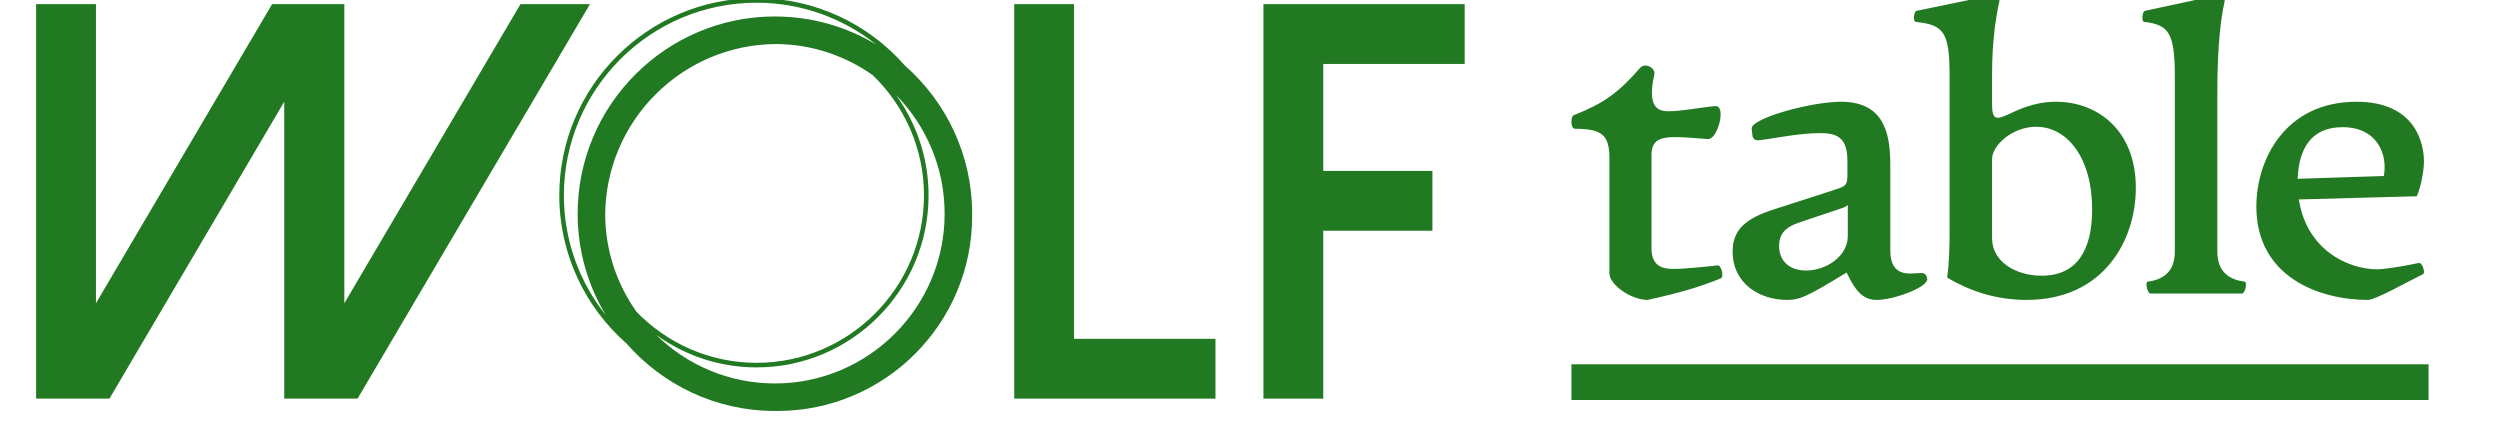
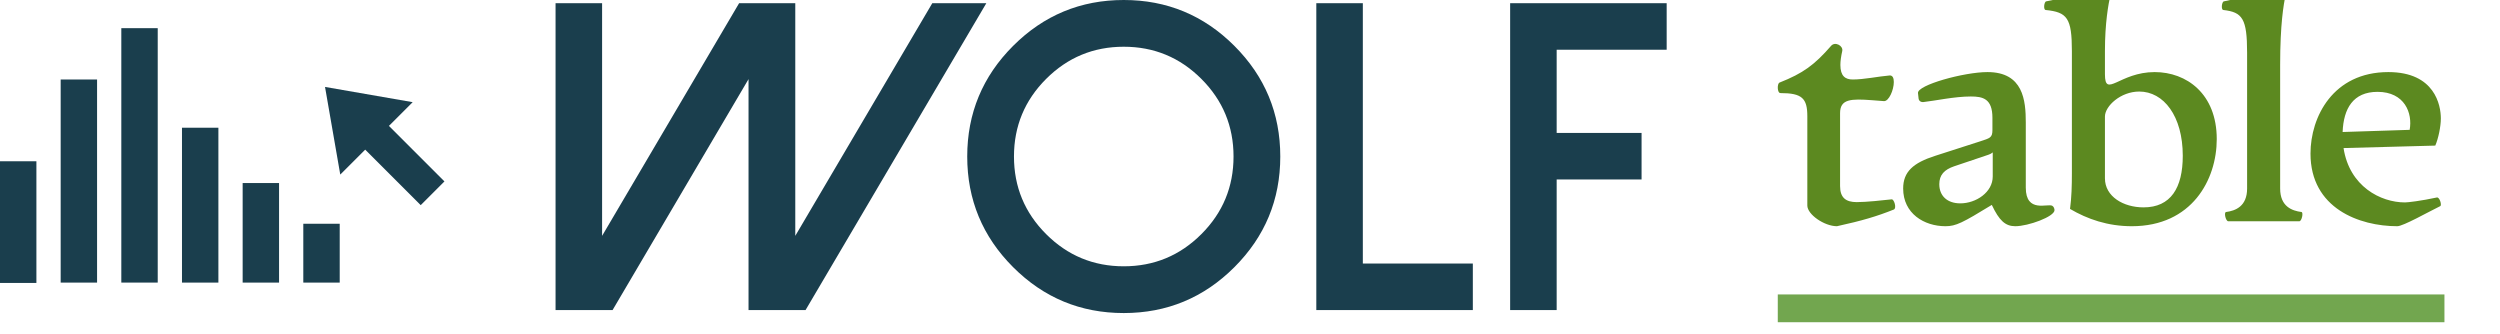
- <svg xmlns="http://www.w3.org/2000/svg" version="1.1" viewBox="0 0 350 60" width="350" height="60">
-   <g transform="matrix(1.976061,0,0,1.976061,0,-23.23452)" fill="#217921">
-     <path d="M2.559 12.051 l0 27.949 l5.195 0 l12.383 -21.035 l0 21.035 l5.195 0 l16.465 -27.949 l-4.922 0 l-12.48 21.191 l0 -21.191 l-5.117 0 l-12.48 21.191 l0 -21.191 l-4.238 0 z" />
-     <g transform="matrix(0.325,0,0,0.325,38,10)" fill="#217921">
-       <path d="M95,52c0-12.871-5.692-24.431-14.682-32.318C72.431,10.692,60.871,5,48,5C24.29,5,5,24.29,5,48  c0,12.868,5.69,24.426,14.677,32.313C27.564,89.306,39.126,95,52,95c0.084,0,0.166-0.006,0.25-0.006S52.416,95,52.5,95  C75.972,95,95,75.972,95,52.5c0-0.084-0.006-0.166-0.006-0.25S95,52.084,95,52z M21.828,73.371  c-4.245-5.978-6.77-13.259-6.822-21.121c0.135-20.511,16.732-37.109,37.244-37.244c7.862,0.052,15.144,2.577,21.121,6.822  C80.224,28.473,84.5,37.758,84.5,48c0,20.126-16.374,36.5-36.5,36.5C37.758,84.5,28.473,80.224,21.828,73.371z M6,48  C6,24.841,24.841,6,48,6c9.858,0,18.926,3.422,26.1,9.13C67.637,11.242,60.076,9,52,9C28.29,9,9,28.29,9,52  c0,8.074,2.241,15.633,6.127,22.095C9.421,66.923,6,57.856,6,48z M52,89c-10.08,0-19.227-4.055-25.905-10.615  C32.269,82.854,39.838,85.5,48,85.5c20.678,0,37.5-16.822,37.5-37.5c0-8.162-2.646-15.731-7.115-21.905  C84.945,32.773,89,41.92,89,52C89,72.402,72.402,89,52,89z" />
+ <svg xmlns="http://www.w3.org/2000/svg" version="1.1" viewBox="0 0 450 60" height="60" width="450">
+   <g transform="matrix(2.5,0,0,2.5,0,-12)" fill="#1a3e4d">
+     <g>
+       <rect x="17.471" y="17.979" width="2.621" height="7.168" />
+       <rect x="21.838" y="20.91" width="2.621" height="4.237" />
+       <rect x="13.103" y="13.996" width="2.621" height="11.151" />
+       <rect x="8.735" y="6.828" width="2.621" height="18.318" />
+       <rect x="4.368" y="10.524" width="2.621" height="14.623" />
+       <rect x="0" y="16.411" width="2.621" height="8.761" />
+       <polygon points="28.003,13.865 29.712,12.156 23.402,11.059 24.499,17.369 26.294,15.574 30.291,19.571 32,17.862" />
    </g>
-     <path d="M71.856 12.051 l0 27.949 l14.258 0 l0 -4.238 l-10.02 0 l0 -23.711 l-4.238 0 z M89.512 12.051 l0 27.949 l4.238 0 l0 -11.895 l7.734 0 l0 -4.238 l-7.734 0 l0 -7.578 l10.02 0 l0 -4.238 l-14.258 0 z" />
  </g>
-   <g transform="matrix(1,0,0,1,220,-20)">
-     <g transform="matrix(1,0,0,1,0,0)" fill="#217921">
+   <g transform="matrix(1.976061,0,0,1.976061,94.94405,-23.23452)" fill="#1a3e4d">
+     <path d="M2.559 12.051 l0 27.949 l5.195 0 l12.383 -21.035 l0 21.035 l5.195 0 l16.465 -27.949 l-4.922 0 l-12.48 21.191 l0 -21.191 l-5.117 0 l-12.48 21.191 l0 -21.191 l-4.238 0 z M47.246 18.945 c-1.953 1.953 -2.93 4.31 -2.93 7.07 s0.977 5.117 2.93 7.07 s4.31 2.93 7.07 2.93 s5.117 -0.977 7.07 -2.93 s2.93 -4.31 2.93 -7.07 s-0.977 -5.117 -2.93 -7.07 s-4.31 -2.93 -7.07 -2.93 s-5.117 0.977 -7.07 2.93 z M44.238 36.094 c-2.787 -2.787 -4.18 -6.146 -4.18 -10.078 s1.393 -7.292 4.18 -10.078 s6.146 -4.18 10.078 -4.18 s7.292 1.393 10.078 4.18 s4.18 6.146 4.18 10.078 s-1.393 7.292 -4.18 10.078 s-6.146 4.18 -10.078 4.18 s-7.292 -1.393 -10.078 -4.18 z M71.856 12.051 l0 27.949 l14.258 0 l0 -4.238 l-10.02 0 l0 -23.711 l-4.238 0 z M89.512 12.051 l0 27.949 l4.238 0 l0 -11.895 l7.734 0 l0 -4.238 l-7.734 0 l0 -7.578 l10.02 0 l0 -4.238 l-14.258 0 z" />
+   </g>
+   <g transform="matrix(1,0,0,1,320,-20)">
+     <g transform="matrix(1,0,0,1,0,0)" fill="#72a64f">
      <rect y="0" height="1" width="1" opacity="0" />
-       <rect y="71" width="120" height="5" />
+       <rect y="73" width="120" height="5" />
    </g>
-     <g transform="matrix(1.389971,0,0,1.389971,-1.130346,5.5)" fill="#217921">
+     <g transform="matrix(1.389971,0,0,1.389971,-1.130346,4.230263)" fill="#5c8920">
      <path d="M8.48 40.64 c-1.64 0 -3.84 -1.52 -3.84 -2.68 l0 -11.56 c0 -2.32 -0.68 -3 -3.48 -3 c-0.44 0 -0.44 -1.24 -0.12 -1.36 c3.04 -1.2 4.52 -2.28 6.68 -4.76 c0.52 -0.6 1.6 0 1.44 0.68 c-0.16 0.72 -0.24 1.32 -0.24 1.8 c0 1.44 0.64 1.88 1.6 1.88 c1.48 0 3.32 -0.4 4.76 -0.52 c0.4 -0.04 0.56 0.32 0.56 0.84 c0 1.04 -0.64 2.52 -1.28 2.48 l-1.56 -0.12 c-2.72 -0.2 -4.12 -0.16 -4.12 1.68 l0 9.44 c0 1.52 0.76 2.08 2.16 2.08 c1.24 0 3.44 -0.24 4.52 -0.36 c0.32 -0.04 0.68 1.16 0.28 1.32 c-2.2 0.88 -4.08 1.44 -7.36 2.16 z M22.53 40.64 c-2.76 0 -5.48 -1.64 -5.48 -4.88 c0 -2.16 1.28 -3.32 4.16 -4.24 l5.84 -1.88 c1.2 -0.4 1.56 -0.44 1.56 -1.44 l0 -1.6 c0 -2.48 -1.24 -2.76 -2.8 -2.76 c-2.12 0 -4.64 0.56 -6.12 0.72 c-0.36 0.04 -0.6 -0.16 -0.64 -0.44 l-0.08 -0.72 c-0.12 -1.04 5.96 -2.72 9 -2.72 c4.64 0 4.96 3.68 4.96 6.52 l0 8.44 c0 3.36 2.88 2 3.44 2.36 c0.2 0.12 0.28 0.4 0.28 0.56 c0 0.84 -3.4 2.08 -5.08 2.08 c-1.28 0 -2.08 -0.72 -3.04 -2.76 c-3.8 2.32 -4.64 2.76 -6 2.76 z M24.45 37.68 c2.04 0 4.2 -1.44 4.2 -3.48 l0 -3.12 c-0.24 0.16 -0.2 0.2 -0.96 0.44 l-4.04 1.36 c-1.28 0.44 -1.92 1.12 -1.92 2.32 c0 1.52 1.04 2.48 2.72 2.48 z M49.62 20.68 c4.12 0 8.04 2.8 8.04 8.68 c0 5.28 -3.24 11.28 -11 11.28 c-3.12 0 -5.76 -0.92 -8 -2.24 c0.2 -1.48 0.24 -3.04 0.24 -4.6 l0 -15.84 c0 -4.28 -0.6 -5.04 -3.4 -5.32 c-0.32 -0.04 -0.2 -1.08 0.08 -1.12 l7.76 -1.6 c0.36 -0.08 0.68 0.2 0.56 0.72 c-0.28 1.28 -0.72 3.68 -0.72 7.32 l0 3 c0 3.16 1.88 -0.28 6.44 -0.28 z M48.18 38.2 c3.52 0 5.08 -2.52 5.08 -6.68 c0 -5.16 -2.48 -8.32 -5.64 -8.32 c-2.4 0 -4.44 1.88 -4.44 3.24 l0 8 c0 2.36 2.4 3.76 5 3.76 z M59.15 40 c-0.32 0 -0.6 -1.16 -0.28 -1.2 c1.2 -0.16 2.72 -0.72 2.72 -3.04 l0 -17.6 c0 -4.4 -0.6 -5.24 -3.08 -5.52 c-0.32 -0.04 -0.2 -1.08 0.08 -1.12 l7.44 -1.6 c0.36 -0.08 0.68 0.2 0.56 0.72 c-0.28 1.28 -0.72 3.84 -0.72 9.12 l0 16 c0 2.32 1.52 2.88 2.76 3.04 c0.28 0.04 0.04 1.2 -0.28 1.2 l-9.2 0 z M86.16 36.92 c0.36 -0.08 0.68 1 0.44 1.12 c-1.56 0.76 -4.8 2.6 -5.56 2.6 c-4.92 0 -11.24 -2.32 -11.24 -9.4 c0 -4.76 2.92 -10.56 10.08 -10.56 c6.04 0 6.8 4.32 6.8 6 c0 1.04 -0.32 2.6 -0.72 3.52 l-11.88 0.32 c0.76 4.96 4.8 7.04 7.96 7.04 c0.36 0 2.08 -0.2 4.12 -0.64 z M78.48 23.24 c-3.16 0 -4.4 2.16 -4.52 5.2 l8.68 -0.28 c0.4 -2.16 -0.64 -4.92 -4.16 -4.92 z" />
    </g>
  </g>
</svg>
